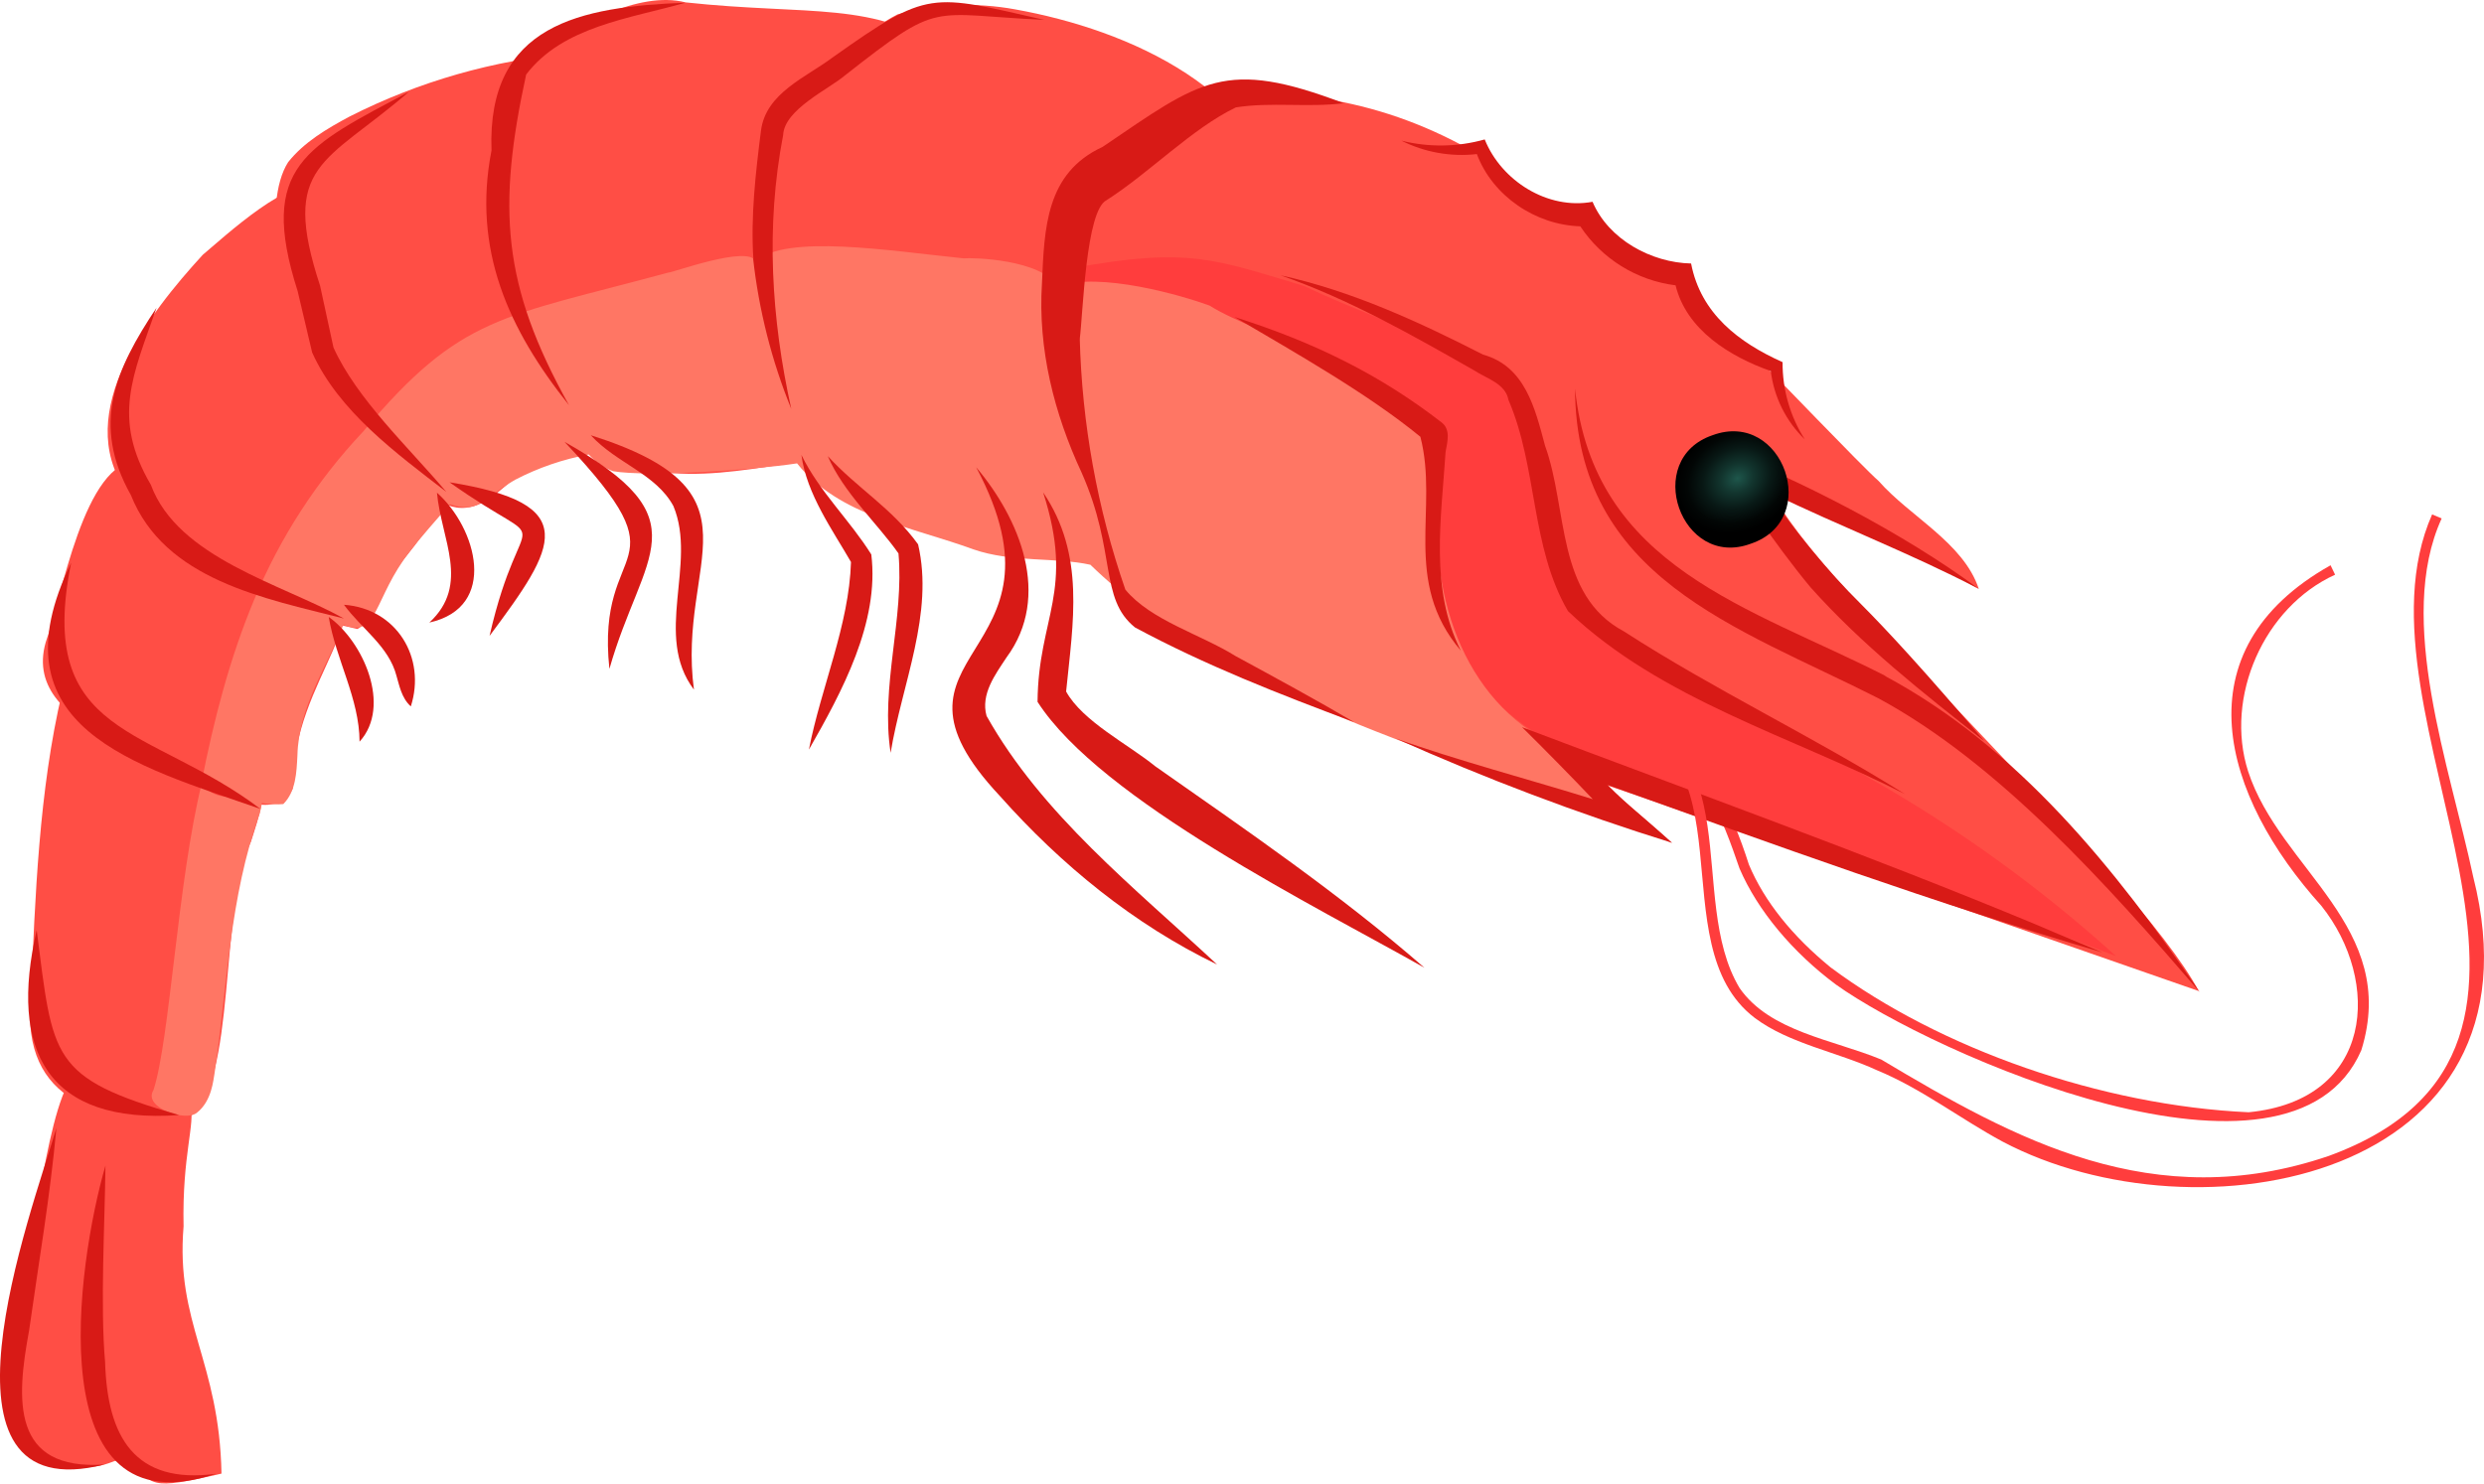
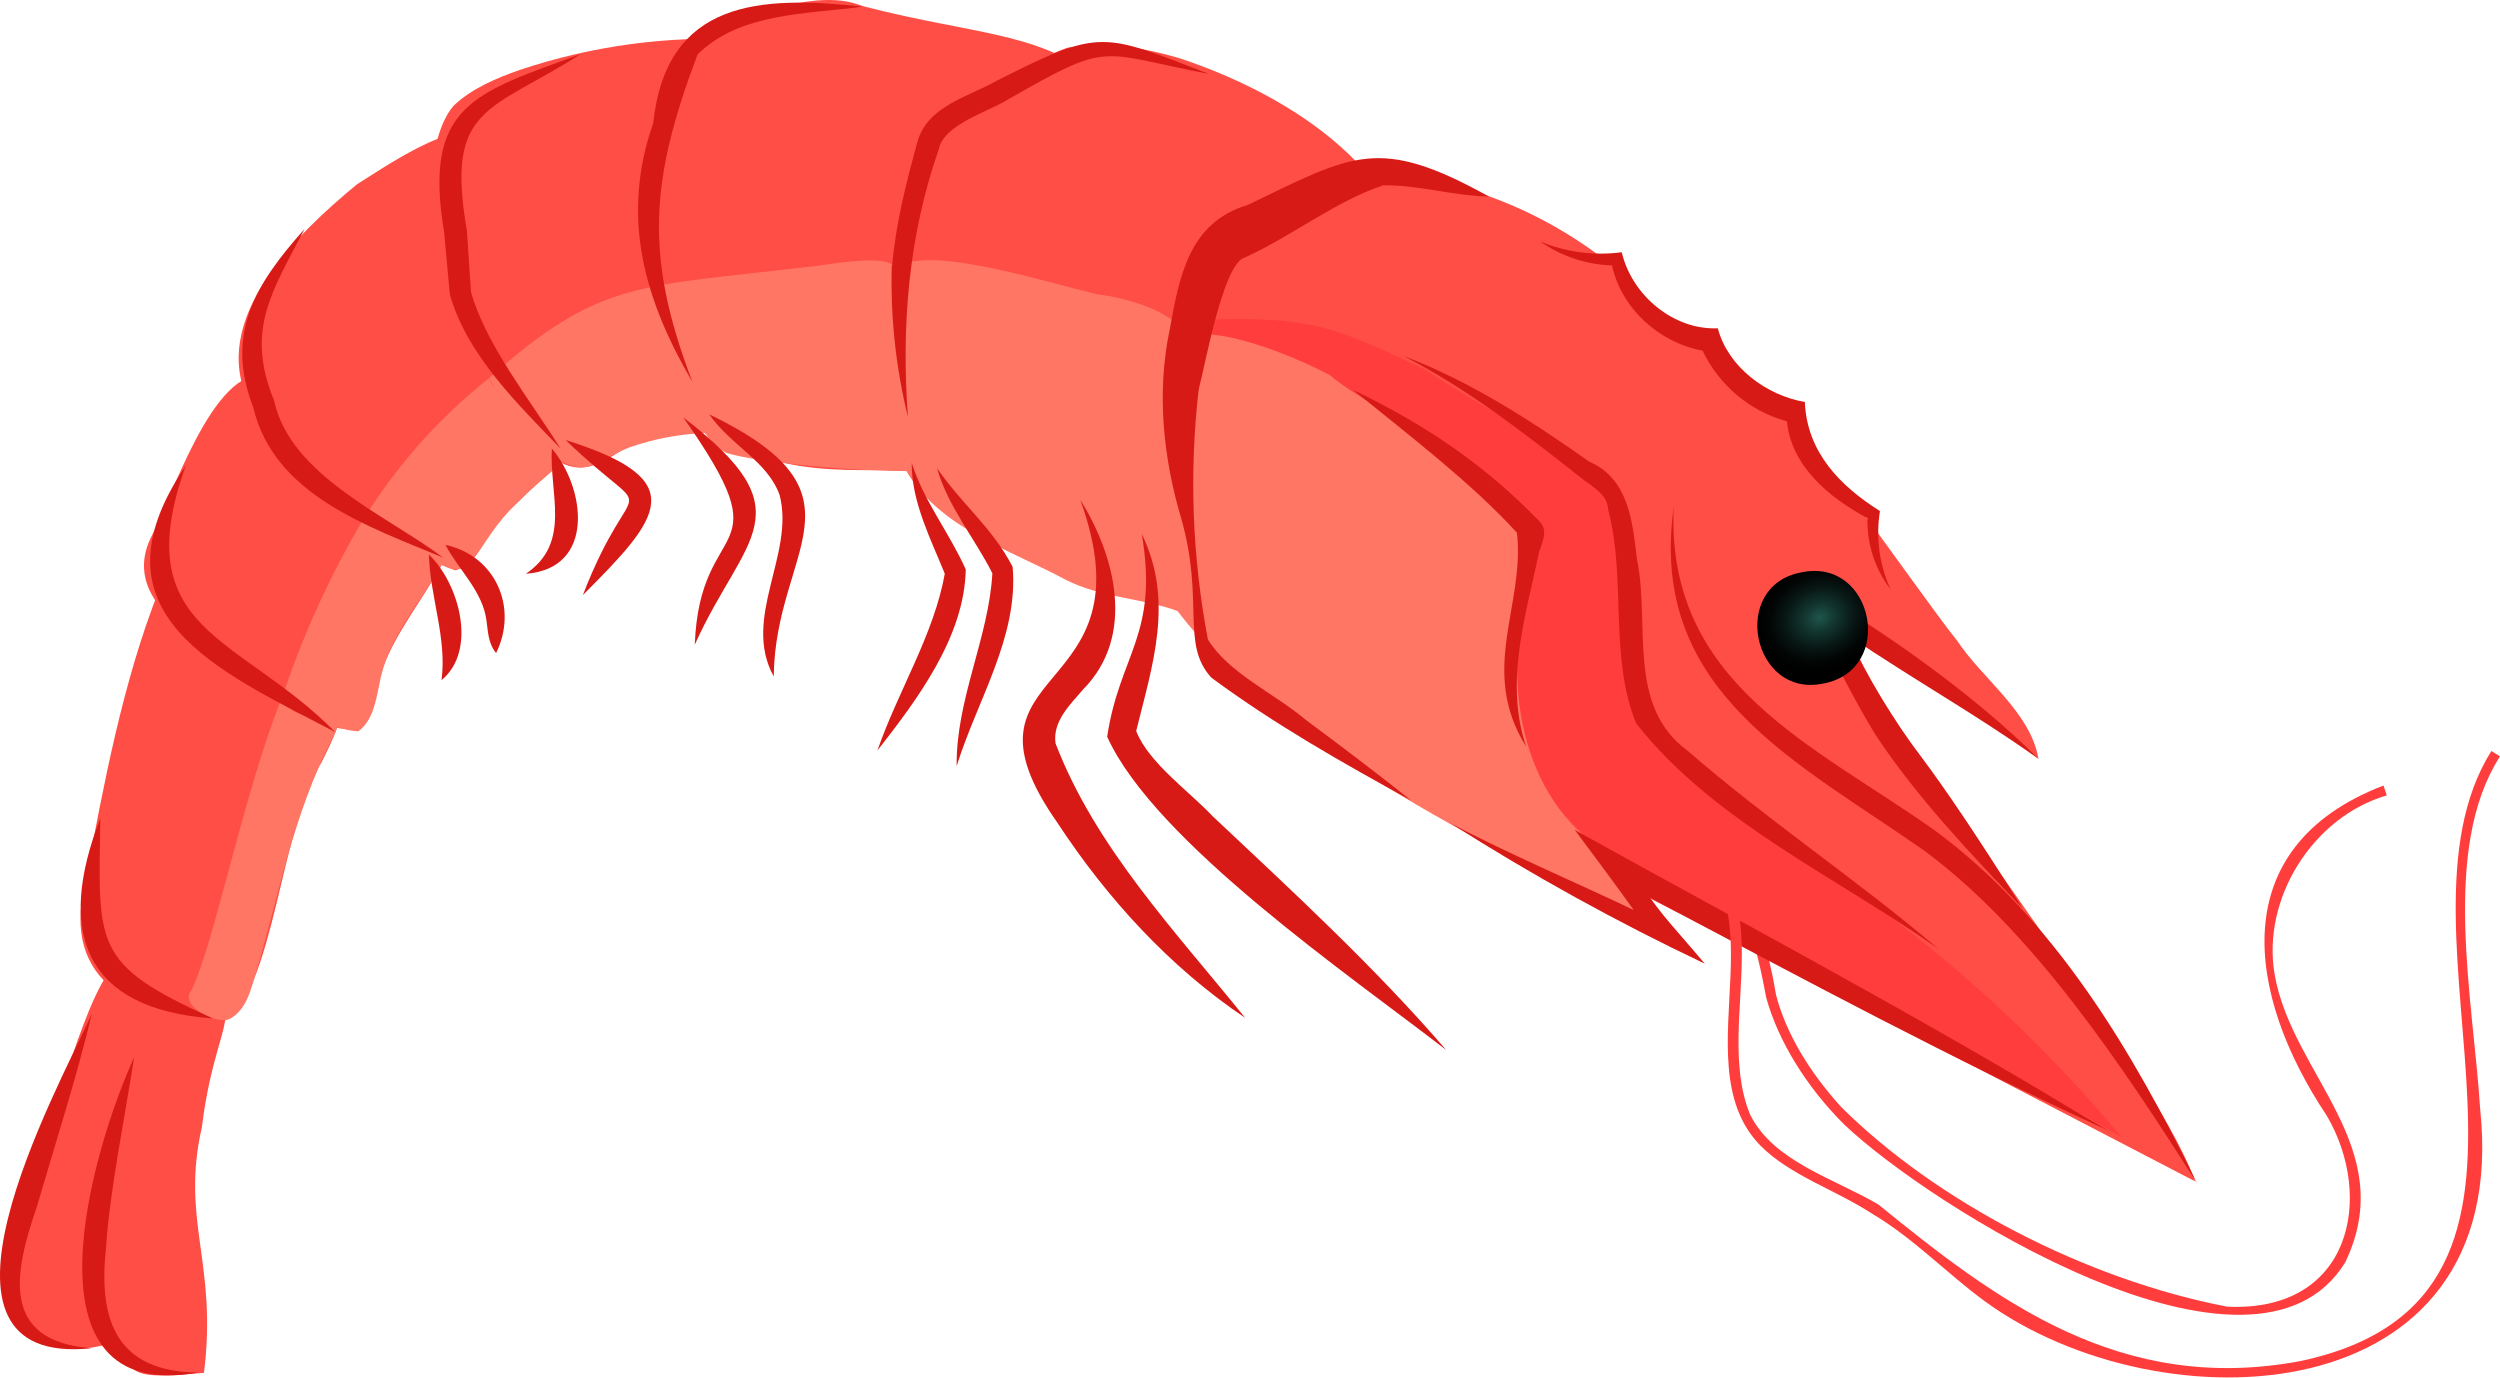
- <svg xmlns="http://www.w3.org/2000/svg" id="pizza" viewBox="0 0 472.548 282.296">
+ <svg xmlns="http://www.w3.org/2000/svg" id="pizza" viewBox="0 0 483.598 266.451">
  <defs>
-     <radialGradient id="radial-gradient" cx="-1994.447" cy="2680.6" r="12.024" gradientTransform="matrix(-0.4068, -0.7273, 0.8727, -0.4881, -2132.34, 907.728)" gradientUnits="userSpaceOnUse">
+     <radialGradient id="radial-gradient" cx="-2005.028" cy="1871.284" r="12.024" gradientTransform="matrix(-0.2985, -0.778, 0.9336, -0.3581, -1490.62, 205.431)" gradientUnits="userSpaceOnUse">
      <stop offset="0" stop-color="#1e564b" />
      <stop offset="0.27" stop-color="#12352e" />
      <stop offset="0.562" stop-color="#081815" />
      <stop offset="0.816" stop-color="#020605" />
      <stop offset="1" />
    </radialGradient>
  </defs>
  <g id="shrimp_shell">
    <g id="_Layer_copy_10" data-name=" Layer copy 10">
-       <path d="M722.78,1192.238c-1.547,18.488,6.799,25.601,7.215,47.049-13.964,3.259-13.013,2.226-17.465-2.648-1.538-.612-2.699.343-4.767.918-4.497,1.35-12.654-.31-16.03-3.312-3.789-10.443-.463-22.227.922-33.009,1.815-6.242,4.995-39.041,11.142-38.785C733.128,1168.072,722.183,1165.055,722.78,1192.238Z" transform="translate(-687.8569 -958.8722)" style="fill:#ff4e45" />
-       <path d="M693.741,1148.706c-2.018,20.03,13.704,24.182,30.088,22.765,9.174-6.303,5.654-39.8,11.764-52.42,1.485-4.695,3.558-10.08.999-14.401-.314-3.688-35.823-17.915-36.931-13.986C695.283,1109.207,694.53,1129.559,693.741,1148.706Z" transform="translate(-687.8569 -958.8722)" style="fill:#ff4e45" />
-       <path d="M696.554,1081.09c-5.059,17.675,26.995,22.106,37.941,29.792,2.84,1.996,7.526,1.429,9.042-1.921-.189-21.936,18.678-32.97,5.383-44.901-6.191-5.846-14.292-9.344-22.26-12.555-3.774-1.528-8.285-4.423-12.372-4.971C703.824,1046.362,699.563,1072.762,696.554,1081.09Z" transform="translate(-687.8569 -958.8722)" style="fill:#ff4e45" />
-       <path d="M726.433,1007.356c-10.24,11.152-24.812,29.956-14.649,44.834,7.534,17.629,27.265,22.538,44.057,26.369,1.645-.587,3.567-5.694,4.462-7.223,2.908-4.935,7.34-8.834,9.832-14.065,3.609-9.442-3.838-18.226-8.774-25.802-5.129-8.219-8.027-17.715-11.07-27.074-.707-2.356-.768-7.38-2.204-9.051C744.18,991.194,730.133,1004.283,726.433,1007.356Z" transform="translate(-687.8569 -958.8722)" style="fill:#ff4e45" />
-       <path d="M754.39,981.032c-4.386,2.344-8.707,4.902-11.722,8.702-5.049,7.913-1.468,27.616,4.034,35.21,5.078,7.581,10.126,18.486,18.189,23.256,3.522,2.865,6.414,7.833,11.666,7.284,3.761-.382,6.544-3.552,9.585-5.866,4.043-2.708,8.416-4.628,12.463-7.478,5.855-4.139-3.635-10.862-3.966-16.319a86.308,86.308,0,0,1-2.06-37.343c-.324-10.409,14.628-20.641,3.911-19.478a115.378,115.378,0,0,0-42.1,12.033Z" transform="translate(-687.8569 -958.8722)" style="fill:#ff4e45" />
-       <path d="M818.287,959.326c-9.197-2.328-20.663,4.896-27.34,8.162-4.981,3.317-1.828,6.665-7.947,14.9-.805.895-7.764,11.156-5.424,15.683.793,4.198,2.994,18.059,12.66,28.324,4.417,3.67,7.34,9.983,9.692,14.086,8.099,12.977,28.273,7.854,42.267,5.941,1.713-.514,1.889-1.641,1.447-3.423a92.842,92.842,0,0,1,1.884-43.804c.701-6.841,10.262-28.342,22.422-30.452C854.59,958.933,841.838,961.874,818.287,959.326Z" transform="translate(-687.8569 -958.8722)" style="fill:#ff4e45" />
-       <path d="M880.926,960.645a50.399,50.399,0,0,0-22.313.956c-12.862,6.617-20.843,22.647-24.575,36.188,2.93,20.179,10.93,50.556,29.492,61.372,9.892,5.108,21.427,4.96,32.286,6.136,5.299.23,6.717.131,9.607-4.239,11.317-18.76,30.405-37.145,27.436-60.721C928.849,976.094,902.738,964.555,880.926,960.645Z" transform="translate(-687.8569 -958.8722)" style="fill:#ff4e45" />
-       <path d="M888.538,1006.22c5.562-10.868,12.036-23.832,24.342-28.414,19.262-3.028,38.415-.047,56.348,10.538,4.644,3.182,4.537,4.381,9.335,7.143,4.451,2.539,6.014,2.303,9.964,5.04,4.503,3.178,3.483,4.137,7.159,6.582,5.342,3.486,8.572,1.956,12.068,5.669,4.131,8.472,7.13,9.906,16.007,15.833.073-.069,18.522,19.233,21.487,21.799,6.02,6.831,16.13,11.733,19.049,20.523-10.642-6.05-16.099-8.054-28.951-13.534-4.121-1.751-9.279-4.312-10.05-4.547,6.056,15.038,68.856,72.107,80.842,94.61-65.037-22.684-112.644-39.256-112.927-39.264,2.759,2.347,10.964,9.456,12.613,11.062-29.791-16.177-100.541-30.049-110.253-57.577-1.484-9.454-6.344-38.392-7.475-40.76A18.066,18.066,0,0,1,888.538,1006.22Z" transform="translate(-687.8569 -958.8722)" style="fill:#ff4e45" />
+       <path d="M541.987,1193.774c-4.133,18.095,3.065,26.31.398,47.547-14.328,1.262-13.181.316-16.948-5.078-1.399-.808-2.715-.09-4.879.204-4.654.742-12.526-2.115-15.363-5.556-2.272-10.837,2.683-22.043,5.615-32.531,2.669-5.878,10.531-37.883,16.54-36.812C555.631,1171.397,545.273,1166.867,541.987,1193.774Z" transform="translate(-502.9317 -975.7546)" style="fill:#ff4e45" />
+       <path d="M519.414,1146.556c-4.842,19.508,10.095,25.912,26.526,26.874,10.007-4.918,11.339-38.574,19.18-50.171,2.157-4.437,5.009-9.481,3.051-14.108.233-3.705-32.869-22.84-34.516-19.138C526.652,1107.692,522.94,1127.767,519.414,1146.556Z" transform="translate(-502.9317 -975.7546)" style="fill:#ff4e45" />
+       <path d="M531.961,1080.068c-7.581,16.788,23.558,25.738,33.244,34.919,2.485,2.38,7.222,2.459,9.179-.592,2.937-21.703,23.231-29.983,11.772-43.665-5.306-6.628-12.821-11.251-20.267-15.662-3.546-2.029-7.585-5.543-11.557-6.723C544.054,1046.756,536.118,1072.283,531.961,1080.068Z" transform="translate(-502.9317 -975.7546)" style="fill:#ff4e45" />
+       <path d="M572.004,1011.393c-11.698,9.624-28.839,26.141-20.863,42.249,4.903,18.492,23.798,26.176,39.867,32.441,1.669-.365,4.379-5.126,5.484-6.482,3.572-4.434,8.485-7.664,11.717-12.552,4.909-8.788-1.155-18.556-5.016-26.794-3.874-8.846-5.384-18.663-7.106-28.41-.349-2.475.268-7.438-.875-9.321C591.94,997.907,576.11,1008.854,572.004,1011.393Z" transform="translate(-502.9317 -975.7546)" style="fill:#ff4e45" />
+       <path d="M603.495,989.273c-4.684,1.647-9.312,3.604-12.825,6.936-6.079,7.103-5.436,27.101-1.08,35.41,3.96,8.252,7.348,19.755,14.677,25.666,3.049,3.371,5.218,8.636,10.534,8.9,3.818.148,6.948-2.632,10.346-4.465,4.345-2.1,8.972-3.35,13.445-5.633,6.426-3.213-2.003-11.303-1.625-16.705a85.495,85.495,0,0,1,3.261-37.216c1.192-10.336,17.399-18.298,6.651-18.741a116.436,116.436,0,0,0-43.384,5.85Z" transform="translate(-502.9317 -975.7546)" style="fill:#ff4e45" />
+       <path d="M669.843,976.943c-8.776-3.593-21.188,1.886-28.193,4.208-5.421,2.55-2.741,6.373-9.952,13.616-.92.776-9.323,9.968-7.592,14.765.191,4.271.378,18.343,8.518,29.827,3.825,4.292,5.793,10.942,7.582,15.343,6.156,14.026,26.878,11.87,41.02,11.895,1.754-.252,2.11-1.312,1.872-3.165a92.755,92.755,0,0,1,8.15-43.077c1.666-6.63,14.245-26.534,26.535-26.979C705.827,981.744,692.729,982.881,669.843,976.943Z" transform="translate(-502.9317 -975.7546)" style="fill:#ff4e45" />
+       <path d="M731.613,987.191c-7.251-2.261-14.773-3.349-22.213-2.203-13.712,4.685-23.821,19.39-29.529,32.306-.021,20.407,3.544,51.639,20.407,64.99,9.068,6.465,20.464,8.012,31.094,10.661,5.217.957,6.617,1.058,10.102-2.783,13.875-16.989,35.398-32.366,35.807-56.153C776.8,1009.389,752.615,994.271,731.613,987.191Z" transform="translate(-502.9317 -975.7546)" style="fill:#ff4e45" />
+       <path d="M732.607,1033.41c7.103-9.986,15.283-21.837,28.115-24.629,19.531-.206,38.005,5.497,54.217,18.451,4.095,3.826,3.824,4.999,8.188,8.358,4.096,3.118,5.609,3.135,9.181,6.38,3.996,3.811,2.877,4.559,6.181,7.563,4.744,4.223,8.225,3.211,11.159,7.373,2.841,8.999,5.61,10.814,13.573,17.928.113-.085,15.561,21.65,18.158,24.653,4.965,7.589,14.259,13.884,15.87,23.009-9.618-7.554-14.775-10.321-26.769-17.512-3.8-2.368-8.589-5.587-9.352-5.899,3.89,15.719,57.869,81.22,66.426,105.192-61.081-31.771-105.814-55.014-106.111-55.057,2.442,2.677,9.527,10.977,10.881,12.789-27.174-20.299-95.17-44.078-100.918-72.796-.125-9.617-.738-38.906-1.582-41.453A19.493,19.493,0,0,1,732.607,1033.41Z" transform="translate(-502.9317 -975.7546)" style="fill:#ff4e45" />
    </g>
    <g id="_Layer_copy_10-2" data-name=" Layer copy 10-2">
-       <path d="M737.237,1113.795c-5.711,15.816-6.148,32.71-8.556,49.262-.252,1.337-.513,5.29-3.34,7.54-2.107,1.847-10.371-.949-8.29-4.282,3.116-9.527,4.592-39.761,9.184-58.369C731.682,1115.042,739.874,1103.758,737.237,1113.795Z" transform="translate(-687.8569 -958.8722)" style="fill:#ff7664" />
-       <path d="M936.006,1013.308c8.157,3.995,22.221,9.158,31.303,12.968,14.643,9.425,9.537,30.989,18.193,44.266,14.606,17.701,38.523,24.575,57.767,36.261a263.267,263.267,0,0,1,47.152,34.031c-35.586-14.017-72.847-24.122-107.371-40.512-19.116-11.257-29.417-30.951-38.815-50.122-11.787-14.998-31.099-22.088-48.128-29.816-4.566-1.057-12.557-8.23-4.354-10.459C914.09,1005.786,919.038,1008.27,936.006,1013.308Z" transform="translate(-687.8569 -958.8722)" style="fill:#ff3d3d" />
-       <path d="M736.201,1073.016a105.868,105.868,0,0,1,20.773-32.058,14.981,14.981,0,0,0,1.363,1.739,14.981,14.981,0,0,1-1.363-1.739c18.564-22.15,26.331-21.633,58.07-30.228.42.154,15.3-5.341,16.547-2.12,5.747-5.274,25.739-1.984,39.562-.578,1.773-.159,14.71.16,17.949,5.351,8.01-2.872,23.787,1.777,28.825,3.626,9.374,5.871,32.617,11.593,40.253,21.161,5.407,6.034,4.222,12.507,3.089,21.952.296,20.736,10.563,39.226,31.301,43.6-4.459,2.413-2.423,7.638,2.735,10.198-30.959-10.27-75.134-23.342-100.013-47.577-6.606-1.472-14.915-.378-22.266-2.934-11.545-4.238-25.63-6.36-33.535-16.36-8.528,1.3-28.446,2.61-34.992,1.494a11.63,11.63,0,0,1-4.644-3.182,49.941,49.941,0,0,0-14.01,4.813c-6.407,3.698-6.917,6.513-12.378,4.65-2.27,2.549-5.713,6.478-7.627,8.967-6.989,8.915-6.019,16.656-12.659,13.98-3.215,8.109-8.538,15.731-8.742,24.851-.166,3.179-.277,6.854-2.684,9.257-4.755.494-11.253-2.178-15.584-4.006C728.508,1095.917,731.551,1084.124,736.201,1073.016Z" transform="translate(-687.8569 -958.8722)" style="fill:#ff7664" />
+       <path d="M567.462,1118.243c-7.903,14.821-10.718,31.49-15.569,47.561-.483,1.244-1.254,5.174-4.34,6.95-2.336,1.481-10.164-2.38-7.599-5.444,4.428-8.958,10.25-38.732,17.465-56.482C561.847,1118.643,571.566,1108.732,567.462,1118.243Z" transform="translate(-502.9317 -975.7546)" style="fill:#ff7664" />
+       <path d="M778.601,1047.236c7.543,5.133,20.654,12.283,29.117,17.347,13.104,11.393,4.965,32.041,11.671,46.449,11.916,19.608,34.582,29.858,52.008,44.2a266.652,266.652,0,0,1,41.847,40.407c-33.229-18.952-68.6-34.273-100.496-55.457-17.286-13.918-24.66-34.889-31.229-55.138-9.531-16.535-27.616-26.324-43.339-36.379-4.395-1.747-11.296-9.919-2.852-11.022C758,1036.678,762.492,1039.854,778.601,1047.236Z" transform="translate(-502.9317 -975.7546)" style="fill:#ff3d3d" />
+       <path d="M572.313,1077.72a106.145,106.145,0,0,1,25.181-28.792,7.455,7.455,0,0,0,1.142,1.883c-.409-.665-.818-1.331-1.142-1.883,21.572-19.21,29.121-17.613,61.825-21.572.367.255,15.901-3.055,16.631.284,6.4-4.429,25.722,1.7,39.278,5.075,1.81.06,14.52,2.302,16.943,7.907,8.333-1.725,23.297,5.189,27.988,7.686,8.459,7.185,30.604,16.147,36.85,26.751,4.486,6.711,2.367,12.973-.081,22.217-2.666,20.53,4.879,40.314,24.736,47.632-4.797,1.731-3.463,7.178,1.212,10.481-29.206-14.632-70.991-33.811-92.156-61.425-6.317-2.429-14.689-2.529-21.655-6.062-10.78-5.803-24.42-9.999-30.807-21.027-8.599.07-28.48-1.492-34.854-3.526a11.285,11.285,0,0,1-4.095-3.825,50.487,50.487,0,0,0-14.543,2.747c-6.864,2.746-7.76,5.445-12.945,2.877-2.634,2.145-6.572,5.617-8.81,7.819-8.202,7.806-8.329,15.669-14.573,12.038-4.327,7.558-10.66,14.321-12.175,23.398-.656,3.138-1.285,6.786-4.003,8.818-4.822-.192-10.869-3.795-14.867-6.192A177.114,177.114,0,0,1,572.313,1077.72Z" transform="translate(-502.9317 -975.7546)" style="fill:#ff7664" />
    </g>
    <g id="_Layer_copy_10-3" data-name=" Layer copy 10-3">
-       <path d="M1037.13,1146.234c-8.234-6.119-14.927-14.102-18.364-22.129-2.996-8.579-7.973-24.222-19.709-19.764l-1.007-1.799c12.965-5.34,19.402,11.124,22.506,20.839,2.97,7.093,8.36,13.693,15.541,19.568,20.757,15.481,51.558,26.311,79.534,27.578,23.91-2.322,25.229-24.991,13.845-39.27-18.826-20.87-27.189-48.569,1.738-64.819l.866,1.795c-13.556,6.171-21.074,23.277-16.548,37.42,6.087,18.718,28.822,29.589,21.536,53.068C1123.611,1189.796,1055.273,1159.23,1037.13,1146.234Z" transform="translate(-687.8569 -958.8722)" style="fill:#ff3d3d" />
-       <path d="M886.524,962.653c-22.112-1.019-19.551-3.842-37.881,10.533-3.122,2.665-11.586,6.513-11.803,11.388-3.355,17.443-2.254,34.95,1.545,52.113a107.764,107.764,0,0,1-7.271-28.728l.064.214c-.533-8.151.421-16.329,1.443-24.434.924-7.188,8.582-10.141,13.649-13.95C864.63,956.759,864.883,957.757,886.524,962.653Z" transform="translate(-687.8569 -958.8722)" style="fill:#d81a16" />
-       <path d="M796.102,1035.98c-11.521-14.425-18.421-29.63-14.741-48.478-.905-24.009,16.953-27.363,36.854-28.108-10.49,3.009-23.267,4.464-30.265,13.662C782.447,998.43,783.349,1013.101,796.102,1035.98Z" transform="translate(-687.8569 -958.8722)" style="fill:#d81a16" />
-       <path d="M765.638,976.347c-15.906,13.741-24.533,13.623-16.886,36.915l2.547,11.749c4.444,9.825,14.285,18.964,21.458,27.457-9.541-7.361-20.479-15.331-25.518-26.518l-2.761-11.685C736.847,990.408,746.295,986.73,765.638,976.347Z" transform="translate(-687.8569 -958.8722)" style="fill:#d81a16" />
-       <path d="M717.641,1017.42c-4.491,12.882-8.554,20.965-1.085,33.712,5.169,13.95,24.9,18.859,36.728,25.441-15.165-3.852-34.09-7.322-40.536-23.504C705.228,1039.684,709.715,1029.278,717.641,1017.42Z" transform="translate(-687.8569 -958.8722)" style="fill:#d81a16" />
-       <path d="M701.395,1065.955c-6.808,33.469,14.918,30.868,36.013,46.854C713.325,1104.445,686.161,1097.331,701.395,1065.955Z" transform="translate(-687.8569 -958.8722)" style="fill:#d81a16" />
-       <path d="M694.835,1135.864c3.158,24.36,2.409,28.087,27.097,35.196C696.835,1172.852,689.546,1158.838,694.835,1135.864Z" transform="translate(-687.8569 -958.8722)" style="fill:#d81a16" />
-       <path d="M991.601,990.079" transform="translate(-687.8569 -958.8722)" style="fill:#fc8d5f" />
-       <path d="M707.763,1237.556c-35.144,8.917-14.06-47.608-9.181-64.015-1.167,12.911-3.391,25.719-5.192,38.54C690.943,1225.236,689.97,1238.79,707.763,1237.556Z" transform="translate(-687.8569 -958.8722)" style="fill:#d81a16" />
-       <path d="M728.933,1239.325c-33.872,11.29-26.459-39.917-21.015-58.641-.117,10.962-1.014,26.64-.065,37.421C708.276,1232.266,713.448,1241.406,728.933,1239.325Z" transform="translate(-687.8569 -958.8722)" style="fill:#d81a16" />
-       <path d="M1075.319,1134.862c-32.279-13.422-65.243-25.238-97.908-37.61,3.642,3.576,9.889,9.918,13.453,13.704-11.493-3.6-26.302-7.512-37.569-11.6a473.088,473.088,0,0,0,52.67,19.907c-6.268-5.636-7.866-6.604-12.33-11.053,31.983,11.503,62.493,22.608,94.189,31.909C1083.703,1138.368,1079.509,1136.685,1075.319,1134.862Zm-75.827-21.453Z" transform="translate(-687.8569 -958.8722)" style="fill:#d81a16" />
-       <path d="M1041.925,1073.867a142.822,142.822,0,0,1-17.747-21.474c14.852,7.167,26.676,11.556,40.119,18.539-14.116-10.47-34.106-20.905-51.661-27.588,6.239,8.96,12.593,18.772,19.624,27.26,9.786,10.977,21.465,20.171,33.075,29.292C1054.2,1086.758,1046.938,1078.899,1041.925,1073.867Z" transform="translate(-687.8569 -958.8722)" style="fill:#d81a16" />
-       <path d="M1031.196,1042.488a26.967,26.967,0,0,1-4.227-14.7c-8.307-3.716-15.568-9.241-17.404-18.775-7.565-.157-15.709-4.576-18.747-11.742-8.537,1.583-17.354-3.989-20.512-11.865a30.899,30.899,0,0,1-15.853.23,25.488,25.488,0,0,0,14.355,2.554c3.013,8.014,11.196,13.495,19.677,13.75a25.567,25.567,0,0,0,18.126,11.227c2.079,8.481,10.275,13.538,18.114,16.321A21.822,21.822,0,0,0,1031.196,1042.488Zm-42.707-40.689Zm17.989,11.082Z" transform="translate(-687.8569 -958.8722)" style="fill:#d81a16" />
-       <path d="M931.469,1011.261c13.494,2.953,26.333,8.857,38.525,15.095,7.998,2.221,9.88,10.201,11.788,17.333,4.376,12.087,2.045,28.429,14.996,35.327,17.209,11.129,36.042,20.044,53.469,30.967-21.459-10.974-46.433-17.951-64.106-34.824-7.13-12.241-5.759-27.268-11.313-40.169-.682-3.204-4.053-4.013-6.551-5.644C956.453,1022.624,944.561,1015.829,931.469,1011.261Z" transform="translate(-687.8569 -958.8722)" style="fill:#d81a16" />
-       <path d="M965.753,1082.682c-11.273-13.285-4.139-27.007-7.689-40.696-10.149-8.299-23.576-15.848-35.323-22.781,15.276,4.846,27.683,11.02,39.297,20,1.868,1.4,1.162,3.714.819,5.684C962.055,1057.457,959.809,1070.972,965.753,1082.682Z" transform="translate(-687.8569 -958.8722)" style="fill:#d81a16" />
-       <path d="M922.922,1083.727c-6.666-4.162-16.137-6.782-20.983-12.658a158.81,158.81,0,0,1-8.676-47.871.215.215,0,0,1-.009.283c.646-5.003,1.164-24.583,5.113-26.516,8.15-5.202,16.184-13.591,24.584-17.653,6.682-1.072,13.652.057,20.539-.797-22.662-8.605-27.103-4.423-45.879,8.311-10.832,4.98-11.078,15.513-11.534,25.969-.798,12.427,2.297,24.758,7.547,36.023,6.69,15.128,3.312,23.94,10.15,29.451,13.366,7.193,27.49,12.712,41.691,18.02C938.096,1091.966,930.509,1087.847,922.922,1083.727Z" transform="translate(-687.8569 -958.8722)" style="fill:#d81a16" />
-       <path d="M1106.343,1147.68c-17.704-20.553-38.304-43.598-61.206-55.96-26.826-13.612-57.464-22.81-57.652-58.895,3.503,34.062,33.343,41.539,59.261,54.769l-.42-.154C1071.74,1101.01,1090.352,1124.278,1106.343,1147.68Z" transform="translate(-687.8569 -958.8722)" style="fill:#d81a16" />
-       <path d="M1021.659,1152.56c-18.465-14.067.135-51.497-28.421-57.025l.274-2.043c27.763,6,14.902,36.103,25.276,53.393,5.763,8.309,17.744,9.801,26.968,13.616,25.434,15.197,51.739,29.712,85.118,18.337,57.009-20.852,2.582-83.469,19.661-122.076l1.816.762c-8.786,19.261,1.552,47.161,6.011,68.235,14.602,57.812-52.612,69.867-89.519,50.364-8.075-4.346-15.402-10.084-23.927-13.595C1037.381,1159.046,1028.231,1157.497,1021.659,1152.56Z" transform="translate(-687.8569 -958.8722)" style="fill:#ff3d3d" />
-       <path d="M845.331,1045.668c5.754,6.257,12.154,9.845,17.18,16.788,3.07,13.18-3.061,26.507-5.226,39.671-1.952-12.722,2.608-25.53,1.495-37.944C854.778,1058.473,848.305,1052.619,845.331,1045.668Z" transform="translate(-687.8569 -958.8722)" style="fill:#d81a16" />
-       <path d="M840.314,1045.446c3.398,6.964,9.246,12.446,13.296,18.935,1.592,12.923-5.597,26.148-11.87,37.136,2.341-11.956,7.645-23.681,8.007-35.696C846.319,1059.846,841.293,1052.903,840.314,1045.446Z" transform="translate(-687.8569 -958.8722)" style="fill:#d81a16" />
-       <path d="M800.245,1041.694c34.056,10.787,16.334,23.766,19.625,48.413-7.755-10.279.65-23.962-3.901-34.923C812.618,1048.999,805.177,1047.077,800.245,1041.694Z" transform="translate(-687.8569 -958.8722)" style="fill:#d81a16" />
-       <path d="M795.255,1042.958c26.574,14.948,14.864,20.892,8.534,43.198C801.085,1060.82,818.974,1068.149,795.255,1042.958Z" transform="translate(-687.8569 -958.8722)" style="fill:#d81a16" />
-       <path d="M773.377,1050.648c25.415,4.09,20.362,12.144,7.61,29.233C787.179,1052.761,794.018,1065.276,773.377,1050.648Z" transform="translate(-687.8569 -958.8722)" style="fill:#d81a16" />
-       <path d="M770.983,1052.627c7.579,6.736,11.724,21.788-1.451,24.716C777.39,1070.081,771.777,1061.494,770.983,1052.627Z" transform="translate(-687.8569 -958.8722)" style="fill:#d81a16" />
-       <path d="M753.292,1073.954c10.024.726,15.684,10.093,12.718,19.342-1.791-1.61-2.211-4.099-2.726-5.812C761.826,1081.851,756.621,1078.511,753.292,1073.954Z" transform="translate(-687.8569 -958.8722)" style="fill:#d81a16" />
-       <path d="M750.393,1076.272c6.58,4.655,12.01,16.986,5.865,23.734C756.221,1091.799,751.774,1084.449,750.393,1076.272Z" transform="translate(-687.8569 -958.8722)" style="fill:#d81a16" />
-       <path d="M873.564,1047.791c8.265,9.799,14.402,24.486,5.773,36.182-2.15,3.26-4.95,6.996-3.801,11.134,10.542,18.781,28.163,32.682,43.852,47.302-15.829-7.621-29.706-19.004-41.339-32.088C851.798,1082.295,893.25,1084.745,873.564,1047.791Z" transform="translate(-687.8569 -958.8722)" style="fill:#d81a16" />
-       <path d="M886.295,1052.56c8.06,11.915,5.694,24.719,4.377,37.908,3.154,5.684,11.726,9.974,16.974,14.235,17.39,12.196,35.135,24.331,51.196,38.327-20.311-11.505-61.578-31.848-73.606-50.603C885.371,1076.231,892.378,1071.419,886.295,1052.56Z" transform="translate(-687.8569 -958.8722)" style="fill:#d81a16" />
+       <path d="M859.635,1193.24c-7.242-7.211-12.728-16.088-15.047-24.506-1.738-8.941-4.453-25.096-16.663-22.416l-.732-1.925c13.625-3.385,17.611,13.763,19.291,23.807,1.953,7.456,6.352,14.761,12.535,21.617,18.367,18.318,47.304,33.416,74.73,38.696,23.983,1.145,28.519-21.135,19.284-36.92-15.614-23.376-19.963-51.993,10.959-63.889l.633,1.91c-14.347,4.189-24.218,20.04-21.684,34.653,3.36,19.381,24.266,33.418,13.677,55.631C939.003,1248.774,875.787,1208.711,859.635,1193.24Z" transform="translate(-502.9317 -975.7546)" style="fill:#ff3d3d" />
+       <path d="M736.854,990.071c-21.729-4.153-18.854-6.567-39.013,4.966-3.454,2.228-12.411,4.772-13.31,9.593-5.856,16.734-7.272,34.211-5.974,51.778a110.086,110.086,0,0,1-3.116-29.449l.07.212c.679-8.187,2.729-16.075,4.878-23.948,1.921-6.997,9.957-8.765,15.464-11.909C716.024,981.097,716.178,982.13,736.854,990.071Z" transform="translate(-502.9317 -975.7546)" style="fill:#d81a16" />
+       <path d="M636.892,1049.676c-9.32-15.898-13.973-31.929-7.606-50.105,2.545-23.882,20.747-24.684,40.542-22.528-10.821,1.466-23.704,1.118-31.949,9.222C628.716,1010.502,627.502,1025.179,636.892,1049.676Z" transform="translate(-502.9317 -975.7546)" style="fill:#d81a16" />
+       <path d="M615.253,986.224c-17.697,11.283-26.195,9.953-22.008,34.101l.799,11.937c2.952,10.329,11.433,20.851,17.342,30.294-8.343-8.684-18.099-18.077-21.444-29.877l-1.096-11.98C584.731,996.056,594.663,993.754,615.253,986.224Z" transform="translate(-502.9317 -975.7546)" style="fill:#d81a16" />
+       <path d="M561.864,1020.03c-6.3,12.123-11.518,19.553-5.913,33.195,3.142,14.6,21.938,22.27,32.686,30.392-14.485-6.036-32.704-12.106-36.719-29.056C546.399,1040.325,552.341,1030.676,561.864,1020.03Z" transform="translate(-502.9317 -975.7546)" style="fill:#d81a16" />
+       <path d="M538.873,1065.81c-11.525,32.181,10.323,32.715,28.916,51.57C545.154,1105.518,519.349,1094.612,538.873,1065.81Z" transform="translate(-502.9317 -975.7546)" style="fill:#d81a16" />
+       <path d="M522.335,1134.045c-.326,24.607-1.647,28.154,21.782,38.717C519.018,1170.951,513.811,1155.951,522.335,1134.045Z" transform="translate(-502.9317 -975.7546)" style="fill:#d81a16" />
+       <path d="M836.95,1032.234" transform="translate(-502.9317 -975.7546)" style="fill:#fc8d5f" />
+       <path d="M520.643,1236.559c-36.013,3.784-7.141-49.128.056-64.658-3.034,12.595-7.044,24.948-10.658,37.359C505.692,1221.867,502.854,1235.199,520.643,1236.559Z" transform="translate(-502.9317 -975.7546)" style="fill:#d81a16" />
+       <path d="M541.282,1241.262c-35.169,6.331-20.515-43.283-12.395-61.003-1.674,10.872-4.798,26.183-5.453,37.001C521.896,1231.385,525.641,1241.122,541.282,1241.262Z" transform="translate(-502.9317 -975.7546)" style="fill:#d81a16" />
+       <path d="M899.059,1187.525c-30.049-17.886-60.921-34.274-91.509-51.227,3.048,4.078,8.381,11.215,11.4,15.491-10.866-5.209-24.956-11.188-35.552-16.863a452.332,452.332,0,0,0,49.309,27.239c-5.434-6.444-6.874-7.663-10.584-12.746,30.024,15.962,58.621,31.314,88.663,45.056C906.872,1192.191,902.958,1189.907,899.059,1187.525Zm-71.942-32.129Z" transform="translate(-502.9317 -975.7546)" style="fill:#d81a16" />
+       <path d="M874.736,1122.372a133.988,133.988,0,0,1-14.44-23.812c13.716,9.259,24.764,15.303,37.039,24.05-12.452-12.41-30.757-25.566-47.217-34.717,4.848,9.795,9.779,20.41,15.49,29.825,8.124,12.29,18.387,23.07,28.565,33.737C885.062,1136.9,878.968,1128.036,874.736,1122.372Z" transform="translate(-502.9317 -975.7546)" style="fill:#d81a16" />
+       <path d="M868.64,1089.763a26.462,26.462,0,0,1-2.052-15.15c-7.685-4.85-14.122-11.338-14.53-21.097-7.493-1.286-14.88-6.8-16.833-14.256-8.642.367-16.648-6.45-18.585-14.712a30.629,30.629,0,0,1-15.765-2.078,25.781,25.781,0,0,0,13.88,4.635c1.824,8.347,9.152,14.964,17.522,16.478a25.555,25.555,0,0,0,16.31,13.676c.862,8.713,8.261,14.835,15.58,18.723A21.753,21.753,0,0,0,868.64,1089.763ZM832.207,1043.37Zm16.226,13.562Z" transform="translate(-502.9317 -975.7546)" style="fill:#d81a16" />
+       <path d="M774.434,1044.613c12.931,4.902,24.755,12.573,35.942,20.456,7.603,3.322,8.338,11.512,9.202,18.811,2.623,12.605-2.086,28.394,9.792,37.084,15.434,13.448,32.766,24.948,48.511,38.339-19.704-13.964-43.345-24.457-58.458-43.618-5.28-13.091-1.832-27.849-5.429-41.404-.235-3.267-3.485-4.546-5.73-6.487C797.559,1059.375,786.755,1050.941,774.434,1044.613Z" transform="translate(-502.9317 -975.7546)" style="fill:#d81a16" />
+       <path d="M798.16,1120.187c-9.28-14.781-.193-27.309-1.794-41.383-8.808-9.66-21.095-19.016-31.673-27.618,14.455,6.941,25.84,14.852,36.032,25.42,1.68,1.658.658,3.834-.024,5.756C798.105,1094.717,793.896,1107.749,798.16,1120.187Z" transform="translate(-502.9317 -975.7546)" style="fill:#d81a16" />
+       <path d="M755.558,1115.036c-6.03-5.116-14.961-9.035-18.966-15.575a160.362,160.362,0,0,1-1.754-48.652.188.188,0,0,1-.043.297c1.31-4.863,4.709-24.175,8.841-25.497,8.86-3.973,17.98-11.141,26.88-13.996,6.788-.13,13.545,2.06,20.403,2.143-21.235-11.761-26.191-8.234-46.615,1.644-11.405,3.402-13.204,13.751-15.104,24.086-2.567,12.158-1.274,24.874,2.269,36.703,4.469,15.904-.155,24.126,5.773,30.642,12.231,9.044,25.399,16.506,38.694,23.784C769.413,1125.426,762.493,1120.182,755.558,1115.036Z" transform="translate(-502.9317 -975.7546)" style="fill:#d81a16" />
+       <path d="M927.908,1204.63c-14.569-22.922-31.664-48.634-52.553-64.184-24.577-17.296-53.644-30.796-48.674-66.553-1.417,34.25,27.016,45.84,50.844,62.724l-.367-.255C900.349,1153.458,915.521,1179.196,927.908,1204.63Z" transform="translate(-502.9317 -975.7546)" style="fill:#d81a16" />
+       <path d="M843.477,1197.37c-16.291-16.603,7.471-50.955-19.948-60.478l.583-1.937c26.655,9.918,9.579,37.861,17.395,56.472,4.552,9.045,16.115,12.233,24.775,17.325,22.962,18.68,46.916,36.795,81.604,30.294,59.405-12.525,14.526-82.268,36.976-118.022l1.667,1.05c-11.472,17.841-5.173,46.943-3.825,68.356,6.176,59.295-62.065,61.65-95.793,37.069-7.401-5.415-13.796-12.2-21.707-16.881C858.1,1205.951,849.209,1203.15,843.477,1197.37Z" transform="translate(-502.9317 -975.7546)" style="fill:#ff3d3d" />
+       <path d="M684.197,1066.319c4.838,7.066,10.671,11.446,14.618,19.089,1.179,13.508-6.862,25.783-10.83,38.547-.161-12.855,6.223-24.865,6.91-37.295C691.767,1080.347,686.178,1073.577,684.197,1066.319Z" transform="translate(-502.9317 -975.7546)" style="fill:#d81a16" />
+       <path d="M679.292,1065.306c2.363,7.415,7.33,13.589,10.457,20.609-.263,12.996-9.278,25.03-17.088,35.014,3.994-11.547,10.914-22.368,13.028-34.187C683.168,1080.417,679.208,1072.872,679.292,1065.306Z" transform="translate(-502.9317 -975.7546)" style="fill:#d81a16" />
+       <path d="M640.134,1055.904c32.203,15.57,12.725,25.888,12.47,50.707-6.245-11.31,4.128-23.653,1.136-35.099C651.361,1064.904,644.31,1061.964,640.134,1055.904Z" transform="translate(-502.9317 -975.7546)" style="fill:#d81a16" />
+       <path d="M635.099,1056.489c24.193,18.554,11.755,22.818,2.228,43.972C638.291,1074.936,654.961,1084.723,635.099,1056.489Z" transform="translate(-502.9317 -975.7546)" style="fill:#d81a16" />
+       <path d="M612.336,1060.876c24.552,7.694,18.458,14.896,3.342,29.987C625.679,1065.028,630.62,1078.373,612.336,1060.876Z" transform="translate(-502.9317 -975.7546)" style="fill:#d81a16" />
+       <path d="M609.675,1062.512c6.563,7.719,8.459,23.25-5.02,24.231C613.504,1080.747,609.192,1071.434,609.675,1062.512Z" transform="translate(-502.9317 -975.7546)" style="fill:#d81a16" />
+       <path d="M589.093,1081.157c9.797,2.124,14.092,12.243,9.806,20.919-1.552-1.841-1.591-4.373-1.842-6.127C596.375,1090.193,591.715,1086.083,589.093,1081.157Z" transform="translate(-502.9317 -975.7546)" style="fill:#d81a16" />
+       <path d="M585.894,1083.019c5.859,5.596,9.443,18.543,2.447,24.3C589.415,1099.189,586.12,1091.236,585.894,1083.019Z" transform="translate(-502.9317 -975.7546)" style="fill:#d81a16" />
+       <path d="M711.905,1072.448c6.812,10.887,10.745,26.309.558,36.657-2.551,2.965-5.951,6.212-5.35,10.442,7.701,20.11,23.229,36.4,36.677,53.097-14.549-9.784-26.674-23.056-36.279-37.681C685.391,1103.472,726.12,1111.788,711.905,1072.448Z" transform="translate(-502.9317 -975.7546)" style="fill:#d81a16" />
+       <path d="M723.787,1079.017c6.313,12.937,2.106,25.262-1.071,38.14,2.351,6.099,10.148,11.572,14.792,16.487,15.474,14.565,31.26,29.074,45.19,45.235-18.445-14.287-56.413-40.291-65.599-60.615C719.518,1102.245,727.133,1098.496,723.787,1079.017Z" transform="translate(-502.9317 -975.7546)" style="fill:#d81a16" />
    </g>
-     <path d="M1013.677,1041.678c13.376-4.903,20.808,16.119,7.231,20.662C1007.672,1067.248,1000.24,1046.226,1013.677,1041.678Z" transform="translate(-687.8569 -958.8722)" style="fill:url(#radial-gradient)" />
+     <path d="M851.435,1086.466c13.963-2.931,18.281,18.912,4.163,21.517C841.847,1110.845,837.43,1088.988,851.435,1086.466Z" transform="translate(-502.9317 -975.7546)" style="fill:url(#radial-gradient)" />
  </g>
</svg>
